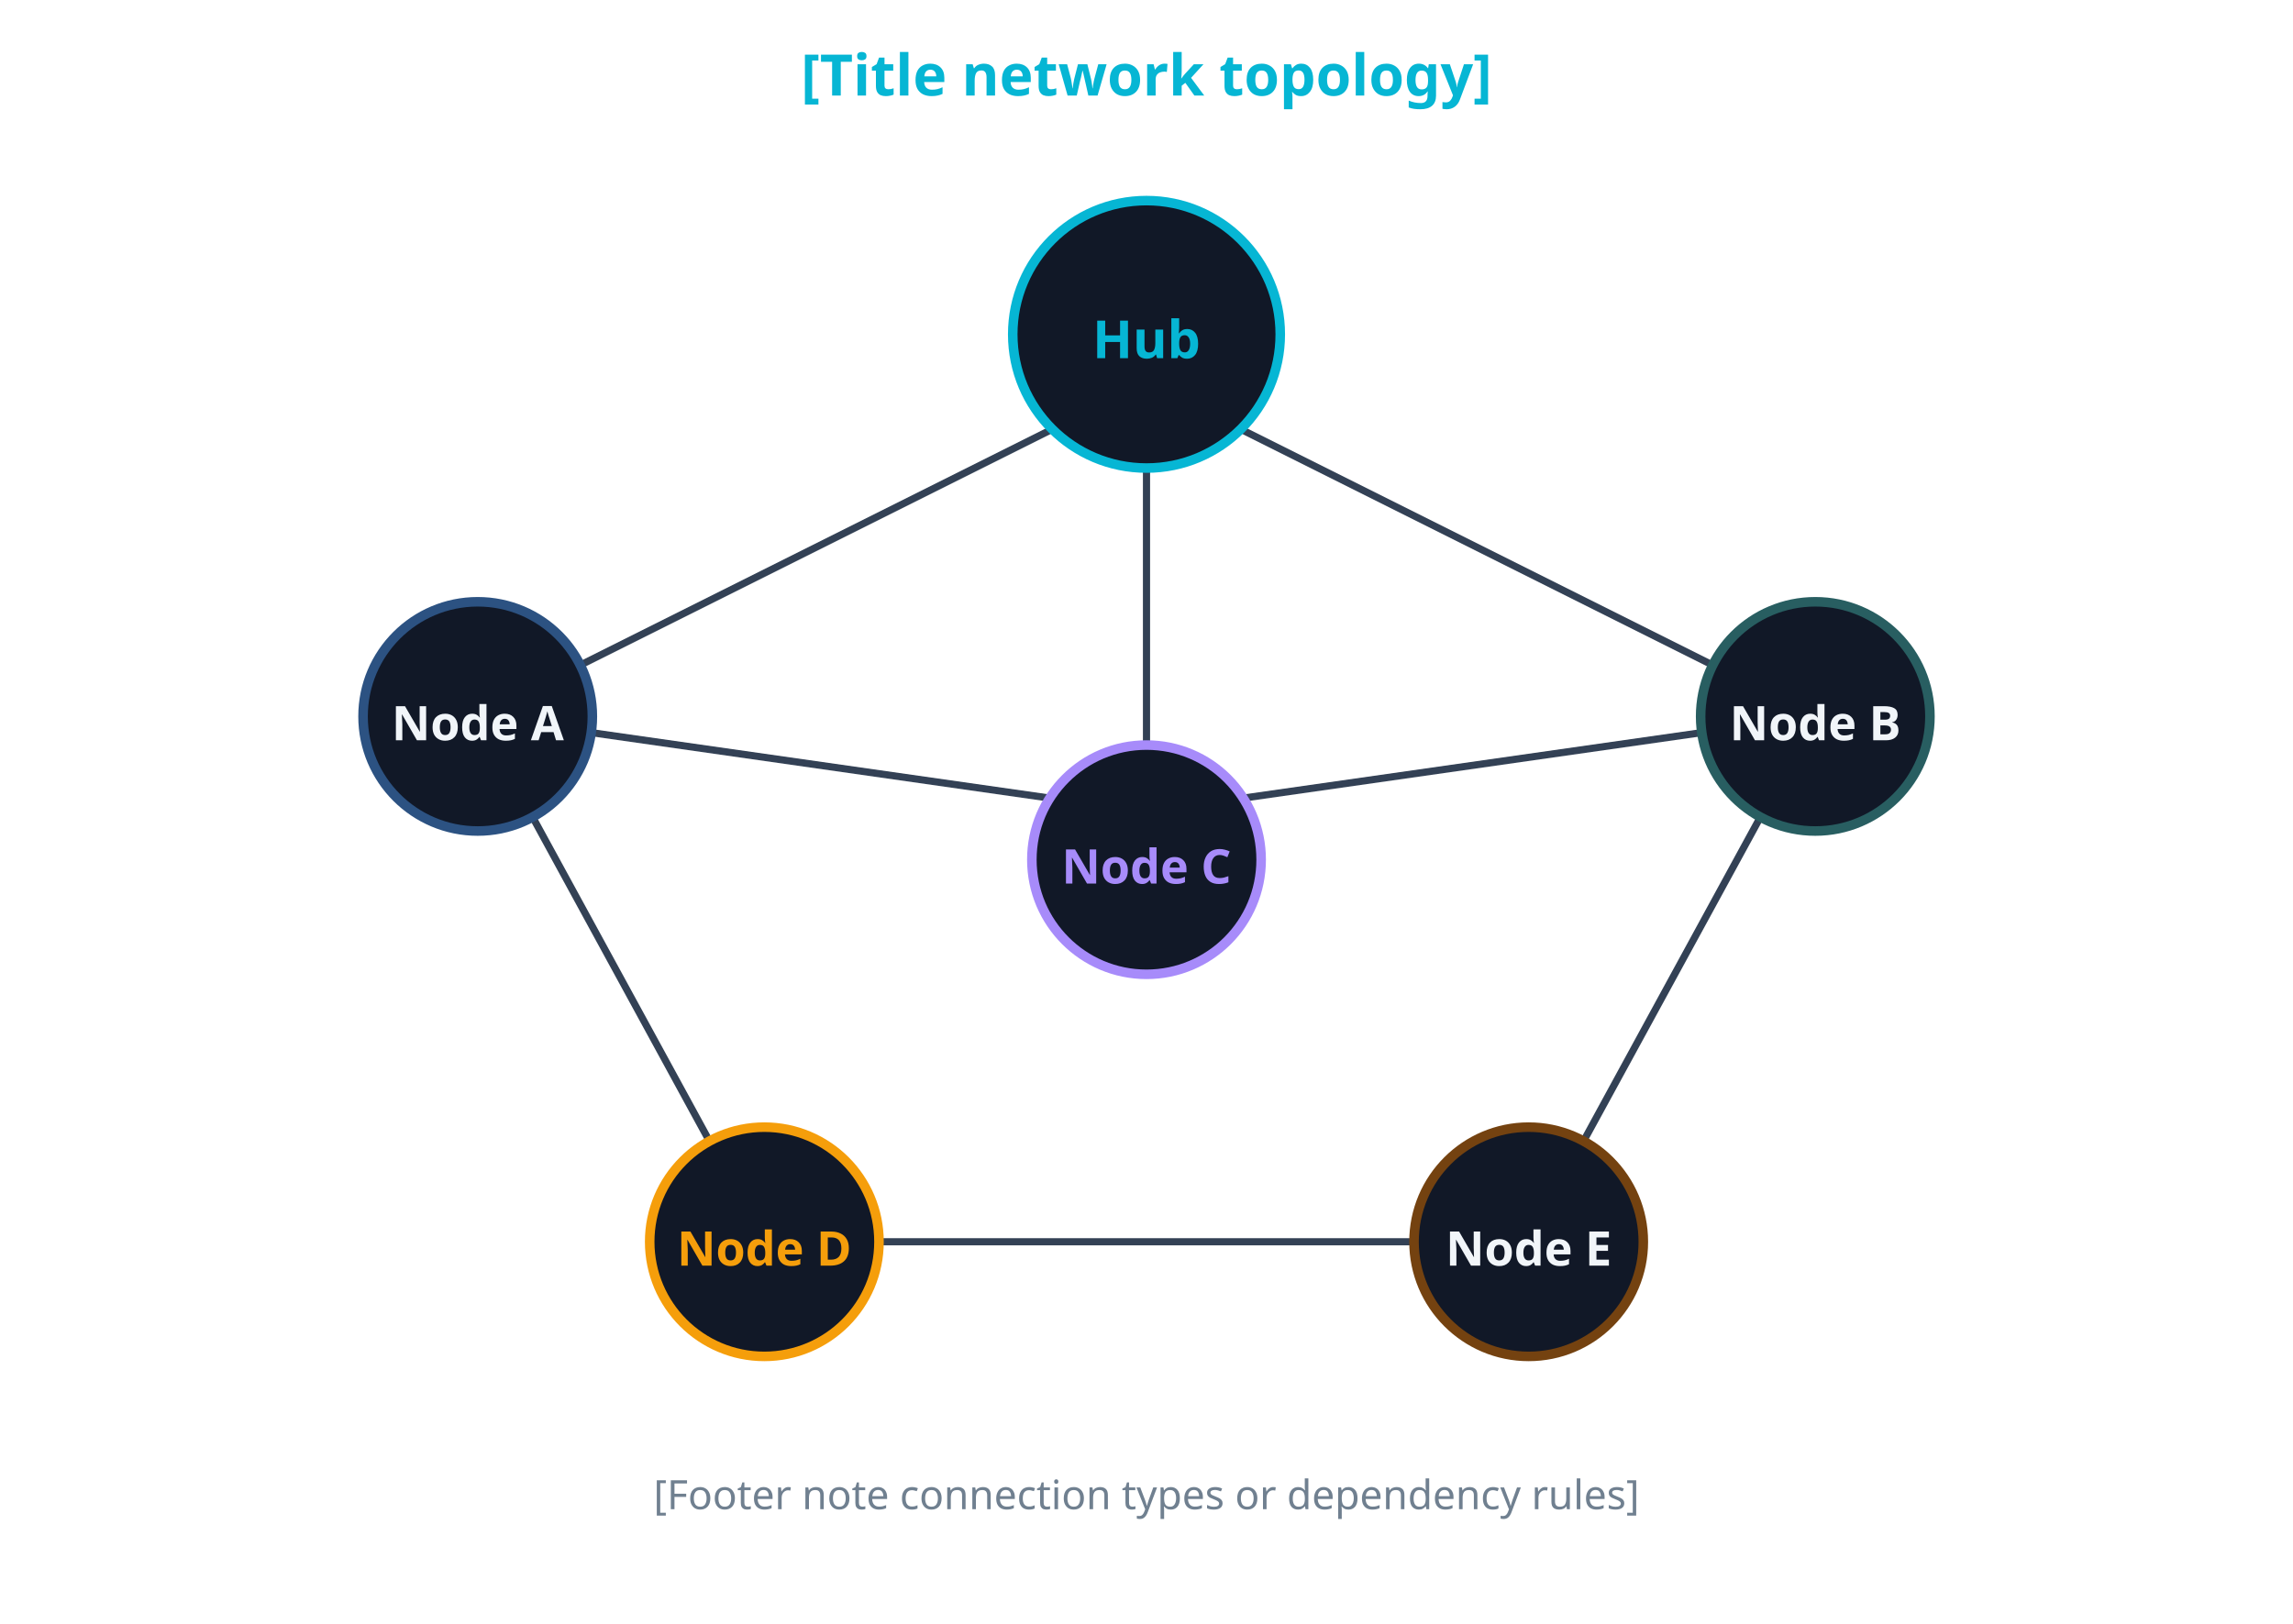
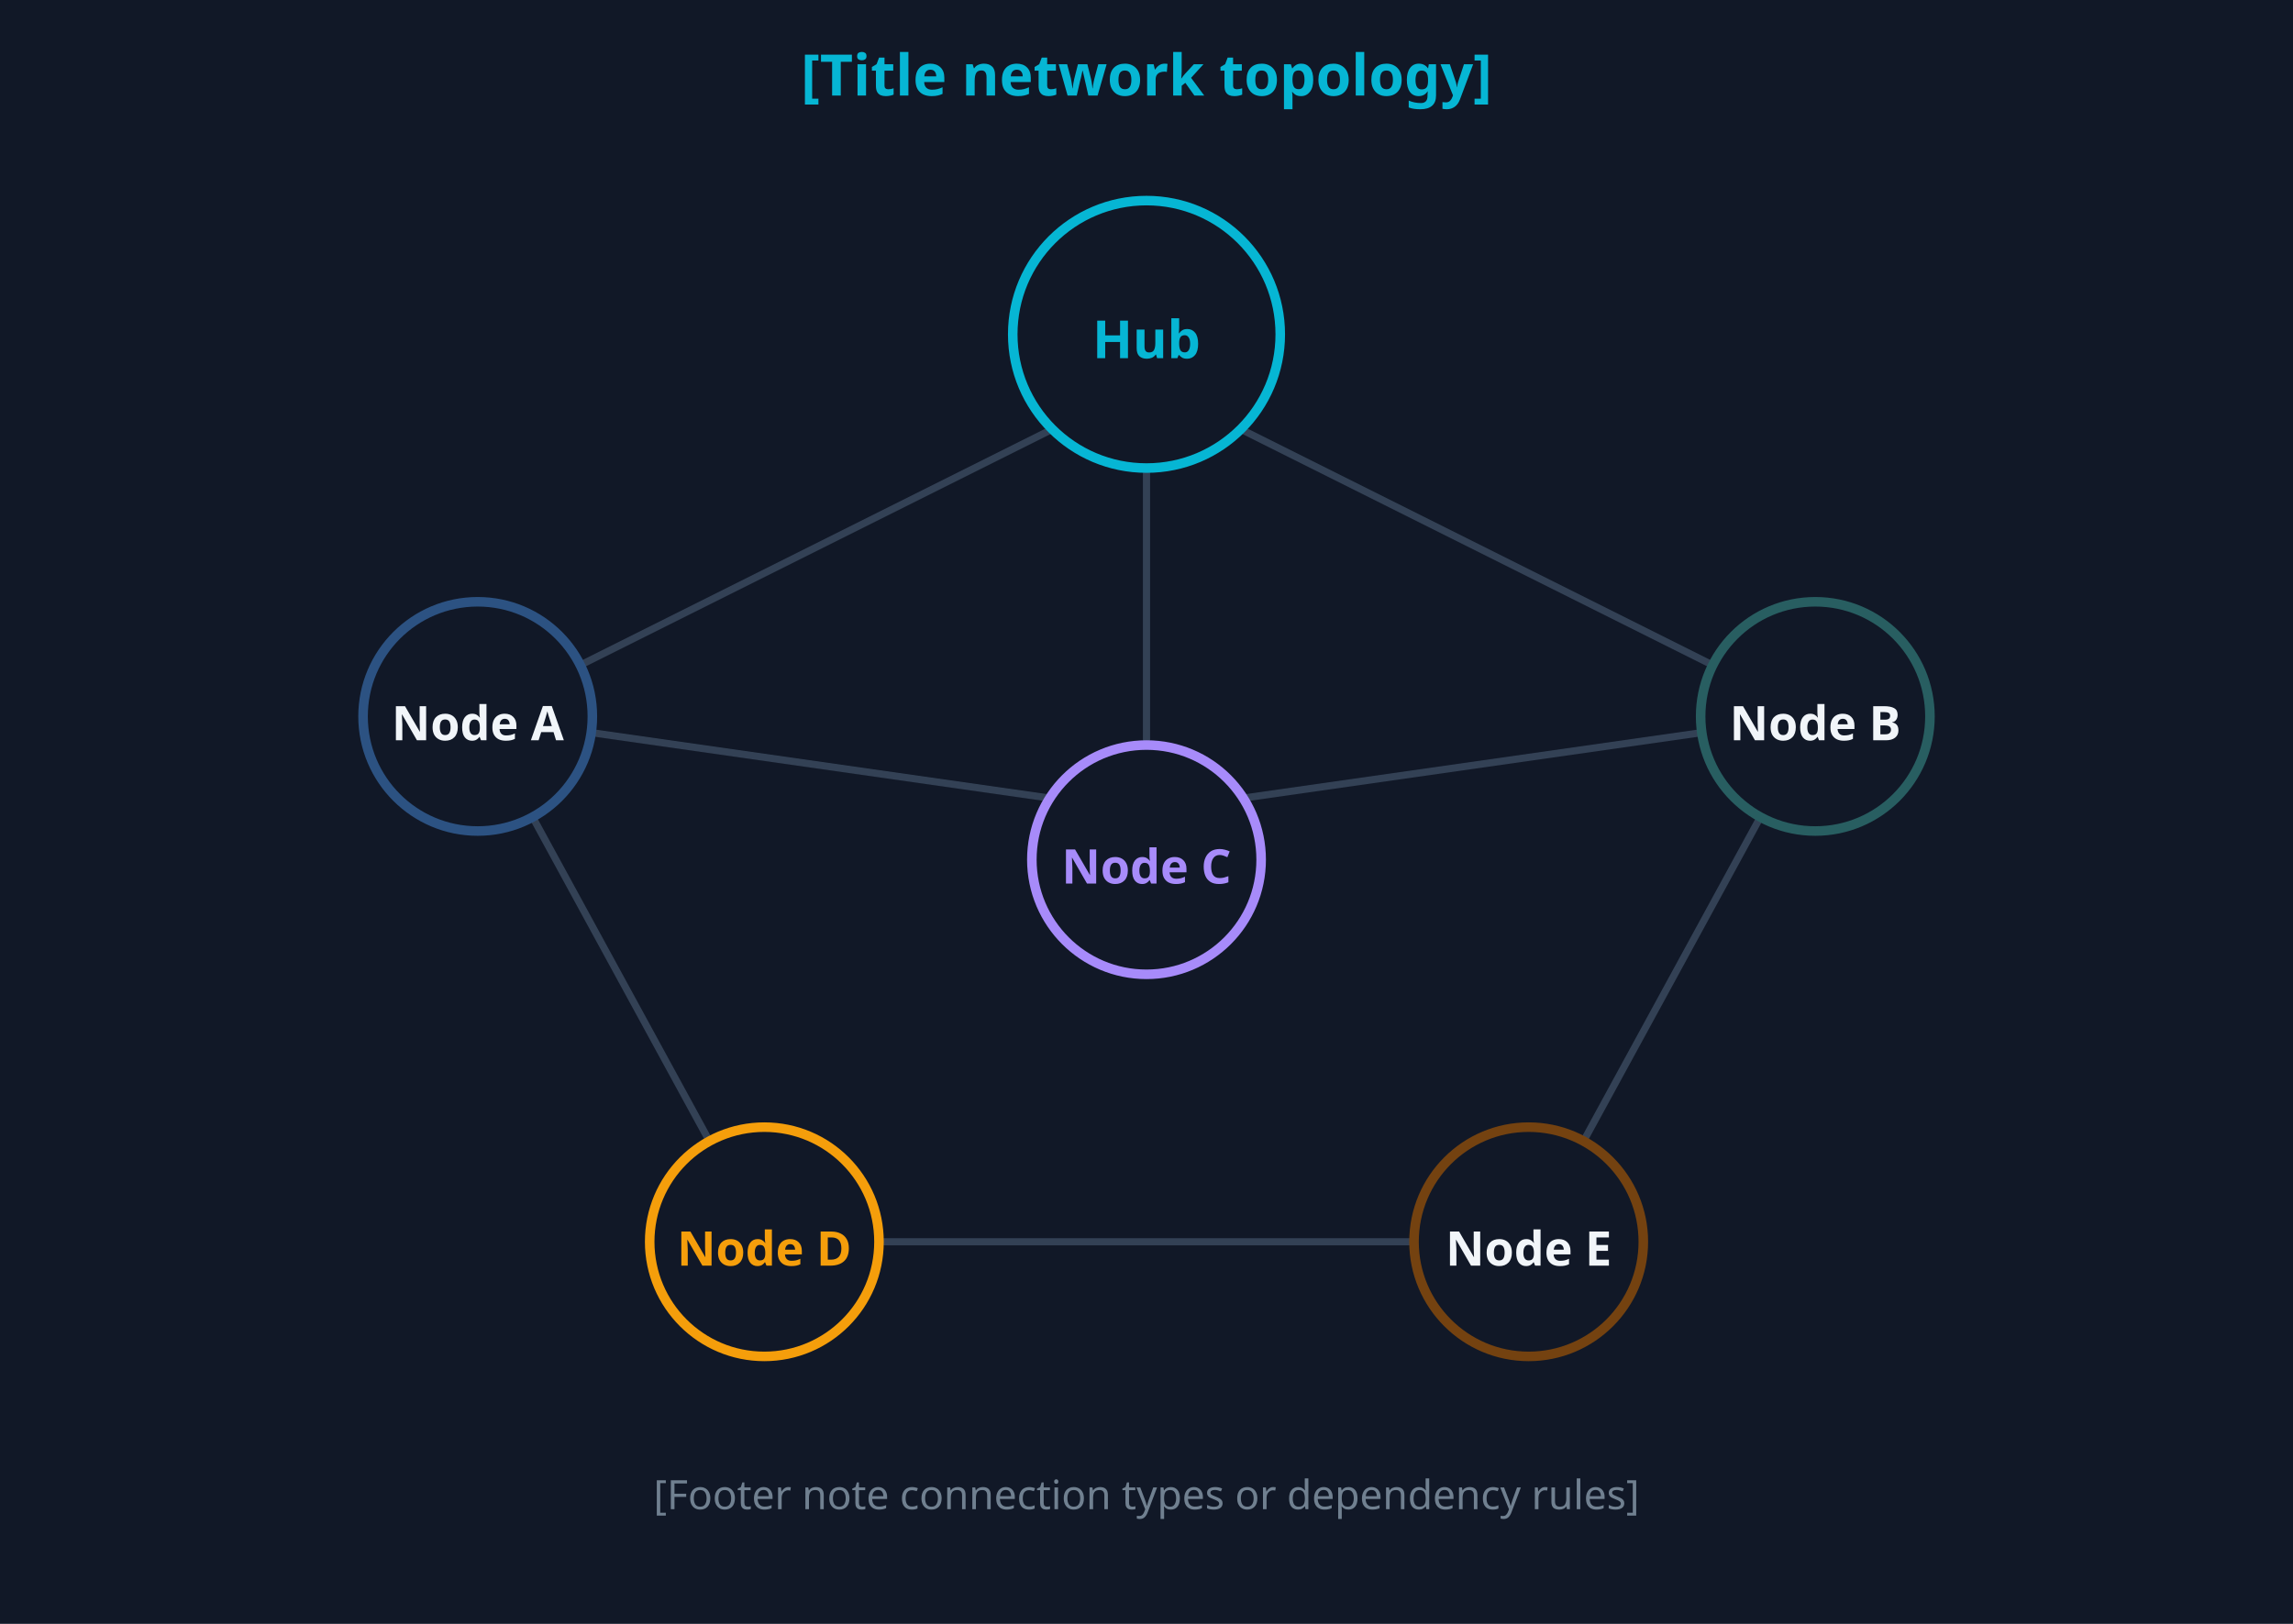
<svg xmlns="http://www.w3.org/2000/svg" viewBox="0 0 480 340" width="480" height="340" role="img" aria-labelledby="title desc">
-   <rect width="100%" height="100%" fill="none" />
+   <rect width="100%" height="100%" fill="#111827" />
  <g font-family="system-ui, Segoe UI, sans-serif">
    <text x="240" y="20" text-anchor="middle" font-weight="700" font-size="12" fill="#06B6D4">[Title  network topology]</text>
    <g stroke="#334155" stroke-width="1.5" fill="none">
      <line x1="240" y1="80" x2="100" y2="150" />
      <line x1="240" y1="80" x2="380" y2="150" />
      <line x1="240" y1="80" x2="240" y2="170" />
      <line x1="100" y1="150" x2="160" y2="260" />
      <line x1="100" y1="150" x2="240" y2="170" />
      <line x1="380" y1="150" x2="320" y2="260" />
      <line x1="380" y1="150" x2="240" y2="170" />
      <line x1="160" y1="260" x2="320" y2="260" />
    </g>
    <circle cx="240" cy="70" r="28" fill="#111827" stroke="#06B6D4" stroke-width="2" />
    <text x="240" y="75" text-anchor="middle" fill="#06B6D4" font-weight="700" font-size="11">Hub</text>
    <circle cx="100" cy="150" r="24" fill="#111827" stroke="#2c5282" stroke-width="2" />
    <text x="100" y="155" text-anchor="middle" fill="#F1F5F9" font-weight="600" font-size="10">Node A</text>
    <circle cx="380" cy="150" r="24" fill="#111827" stroke="#285e61" stroke-width="2" />
    <text x="380" y="155" text-anchor="middle" fill="#F1F5F9" font-weight="600" font-size="10">Node B</text>
    <circle cx="240" cy="180" r="24" fill="#111827" stroke="#a78bfa" stroke-width="2" />
    <text x="240" y="185" text-anchor="middle" fill="#a78bfa" font-weight="600" font-size="10">Node C</text>
    <circle cx="160" cy="260" r="24" fill="#111827" stroke="#F59E0B" stroke-width="2" />
    <text x="160" y="265" text-anchor="middle" fill="#F59E0B" font-weight="600" font-size="10">Node D</text>
    <circle cx="320" cy="260" r="24" fill="#111827" stroke="#744210" stroke-width="2" />
    <text x="320" y="265" text-anchor="middle" fill="#F1F5F9" font-weight="600" font-size="10">Node E</text>
  </g>
  <text x="240" y="316" text-anchor="middle" font-family="system-ui, sans-serif" font-size="8.5" fill="#708090">[Footer note  connection types or dependency rules]</text>
</svg>
